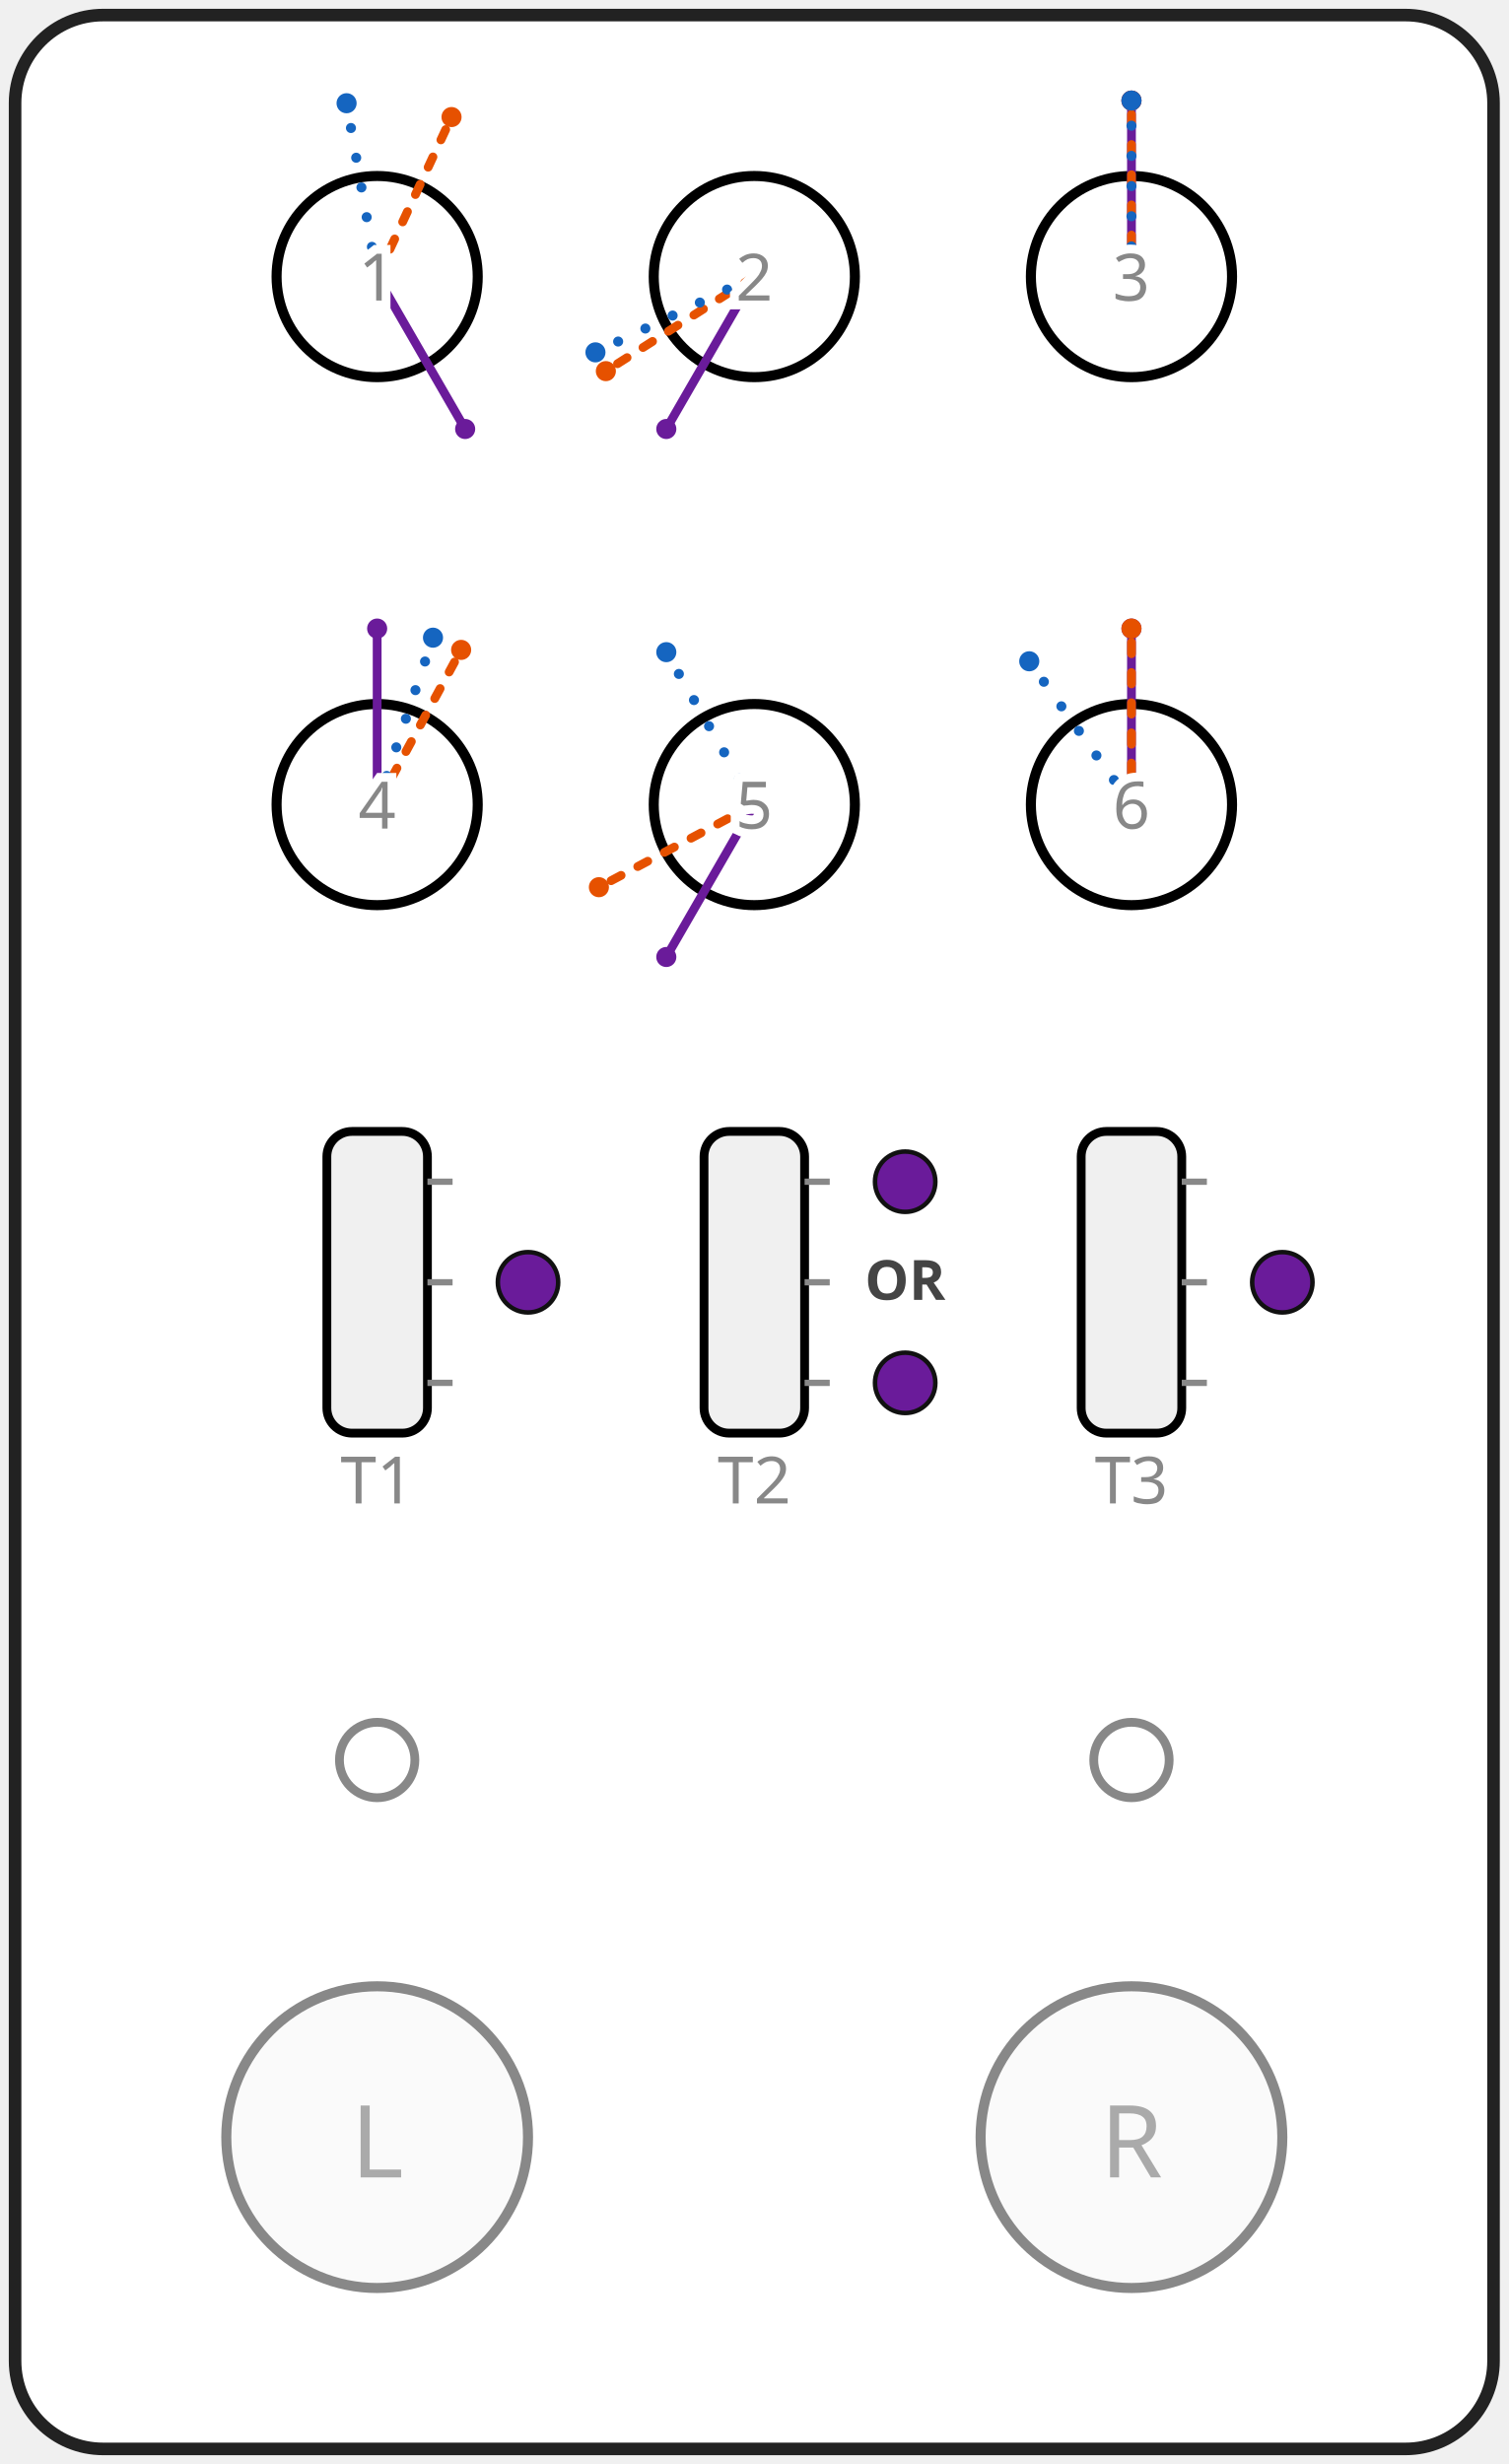
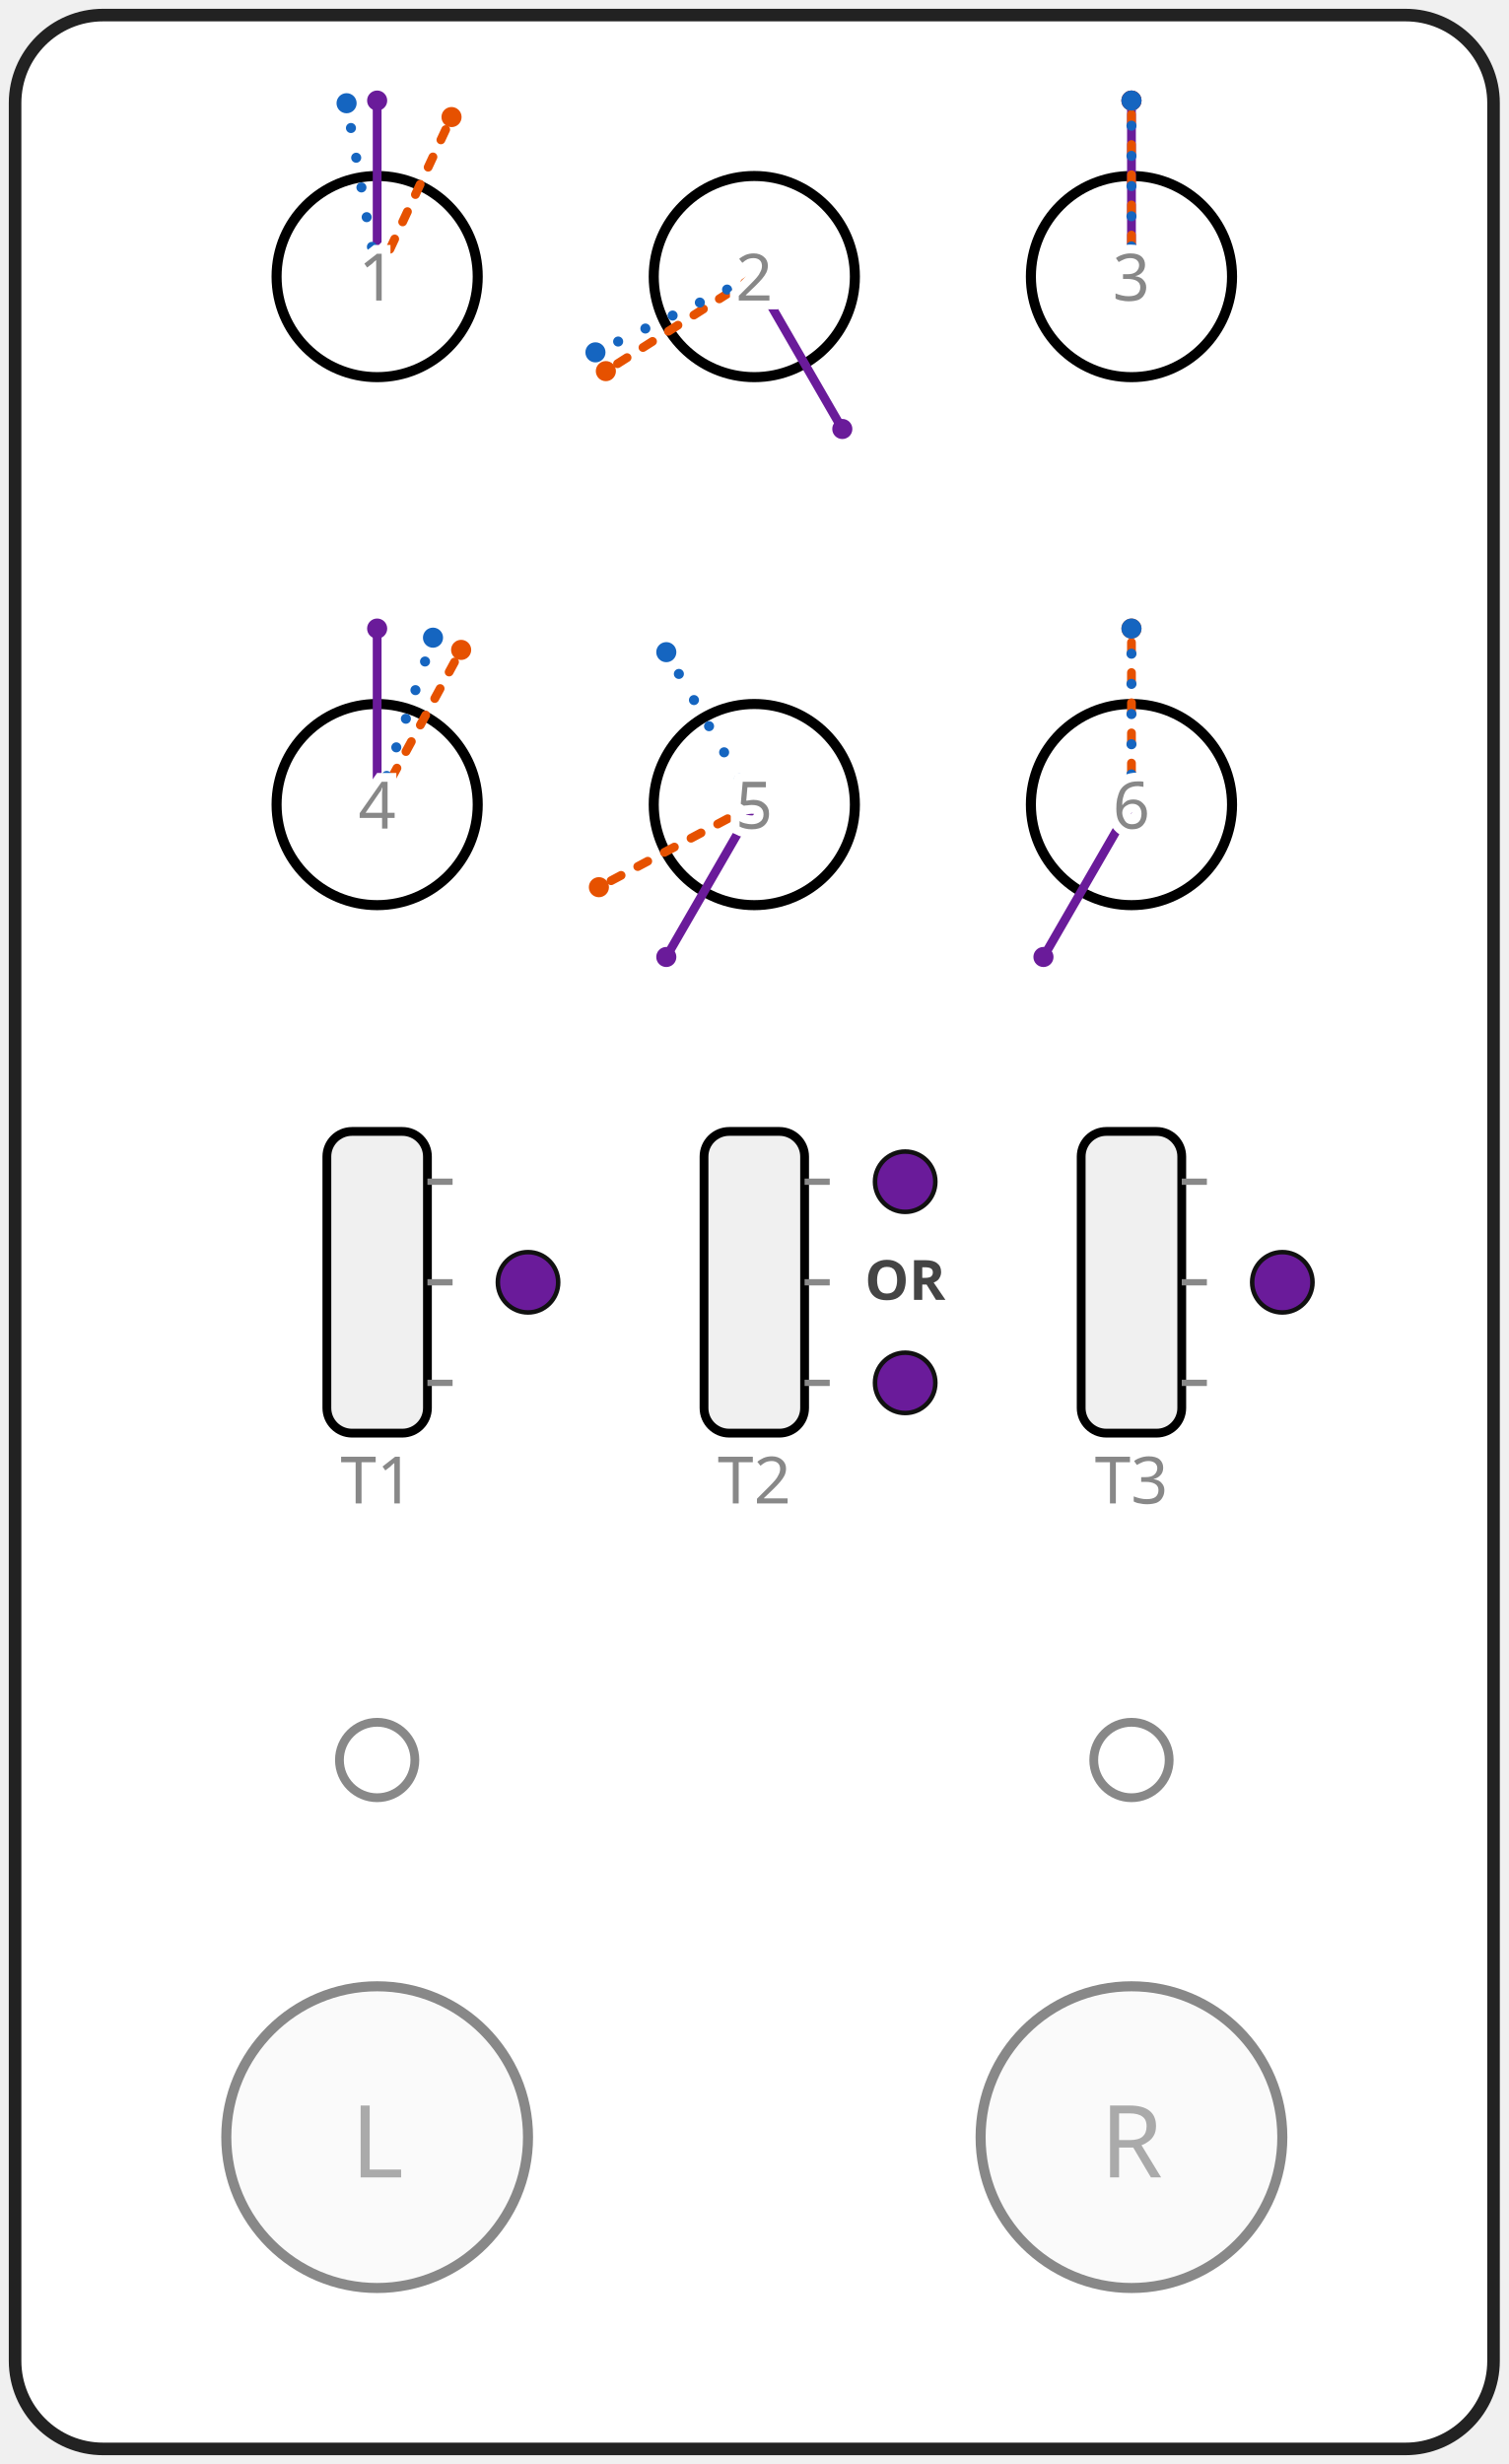
<svg xmlns="http://www.w3.org/2000/svg" viewBox="0 0 60 98" width="60mm" height="98mm">
  <style>text.kn{font-family:sans-serif;font-size:2.6px;text-anchor:middle;fill:#888;stroke:#fff;stroke-width:0.7;paint-order:stroke fill}text.fs{font-family:sans-serif;font-size:4px;text-anchor:middle;fill:#aaa}text.orlab{font-family:sans-serif;font-size:2.2px;font-weight:bold;text-anchor:middle;fill:#444}</style>
  <rect x="0.6" y="0.6" width="58.8" height="96.8" rx="3.5" fill="#fff" stroke="#222" stroke-width="0.5" />
  <g>
    <circle cx="15" cy="11" r="4" fill="#fff" stroke="#000" stroke-width="0.4" />
  </g>
-   <line x1="15" y1="11" x2="18.500" y2="17.062" stroke="#6A1B9A" stroke-width="0.35" stroke-linecap="round" />
-   <circle cx="18.500" cy="17.062" r="0.4" fill="#6A1B9A" />
+   <line x1="15" y1="11" x2="15.000" y2="4.000" stroke="#6A1B9A" stroke-width="0.35" stroke-linecap="round" />
+   <circle cx="15.000" cy="4.000" r="0.4" fill="#6A1B9A" />
  <line x1="15" y1="11" x2="17.958" y2="4.656" stroke="#E65100" stroke-width="0.35" stroke-linecap="round" stroke-dasharray="0.45 0.75" />
  <circle cx="17.958" cy="4.656" r="0.4" fill="#E65100" />
  <line x1="15" y1="11" x2="13.784" y2="4.106" stroke="#1565C0" stroke-width="0.40" stroke-linecap="round" stroke-dasharray="0 1.2" />
  <circle cx="13.784" cy="4.106" r="0.4" fill="#1565C0" />
  <text x="15" y="11.95" class="kn">1</text>
  <g>
    <circle cx="30" cy="11" r="4" fill="#fff" stroke="#000" stroke-width="0.4" />
  </g>
-   <line x1="30" y1="11" x2="26.500" y2="17.062" stroke="#6A1B9A" stroke-width="0.35" stroke-linecap="round" />
-   <circle cx="26.500" cy="17.062" r="0.4" fill="#6A1B9A" />
+   <line x1="30" y1="11" x2="33.500" y2="17.062" stroke="#6A1B9A" stroke-width="0.35" stroke-linecap="round" />
+   <circle cx="33.500" cy="17.062" r="0.4" fill="#6A1B9A" />
  <line x1="30" y1="11" x2="24.096" y2="14.761" stroke="#E65100" stroke-width="0.35" stroke-linecap="round" stroke-dasharray="0.45 0.75" />
  <circle cx="24.096" cy="14.761" r="0.4" fill="#E65100" />
  <line x1="30" y1="11" x2="23.682" y2="14.014" stroke="#1565C0" stroke-width="0.40" stroke-linecap="round" stroke-dasharray="0 1.2" />
  <circle cx="23.682" cy="14.014" r="0.4" fill="#1565C0" />
  <text x="30" y="11.95" class="kn">2</text>
  <g>
    <circle cx="45" cy="11" r="4" fill="#fff" stroke="#000" stroke-width="0.4" />
  </g>
  <line x1="45" y1="11" x2="45.000" y2="4.000" stroke="#6A1B9A" stroke-width="0.35" stroke-linecap="round" />
  <circle cx="45.000" cy="4.000" r="0.4" fill="#6A1B9A" />
  <line x1="45" y1="11" x2="45.000" y2="4.000" stroke="#E65100" stroke-width="0.35" stroke-linecap="round" stroke-dasharray="0.45 0.75" />
  <circle cx="45.000" cy="4.000" r="0.4" fill="#E65100" />
  <line x1="45" y1="11" x2="45.000" y2="4.000" stroke="#1565C0" stroke-width="0.40" stroke-linecap="round" stroke-dasharray="0 1.2" />
  <circle cx="45.000" cy="4.000" r="0.4" fill="#1565C0" />
  <text x="45" y="11.95" class="kn">3</text>
  <g>
    <circle cx="15" cy="32" r="4" fill="#fff" stroke="#000" stroke-width="0.4" />
  </g>
  <line x1="15" y1="32" x2="15.000" y2="25.000" stroke="#6A1B9A" stroke-width="0.35" stroke-linecap="round" />
  <circle cx="15.000" cy="25.000" r="0.4" fill="#6A1B9A" />
  <line x1="15" y1="32" x2="18.340" y2="25.848" stroke="#E65100" stroke-width="0.35" stroke-linecap="round" stroke-dasharray="0.45 0.75" />
  <circle cx="18.340" cy="25.848" r="0.4" fill="#E65100" />
  <line x1="15" y1="32" x2="17.221" y2="25.362" stroke="#1565C0" stroke-width="0.40" stroke-linecap="round" stroke-dasharray="0 1.2" />
  <circle cx="17.221" cy="25.362" r="0.4" fill="#1565C0" />
  <text x="15" y="32.95" class="kn">4</text>
  <g>
    <circle cx="30" cy="32" r="4" fill="#fff" stroke="#000" stroke-width="0.4" />
  </g>
  <line x1="30" y1="32" x2="26.500" y2="38.062" stroke="#6A1B9A" stroke-width="0.35" stroke-linecap="round" />
  <circle cx="26.500" cy="38.062" r="0.4" fill="#6A1B9A" />
  <line x1="30" y1="32" x2="23.819" y2="35.286" stroke="#E65100" stroke-width="0.35" stroke-linecap="round" stroke-dasharray="0.45 0.75" />
  <circle cx="23.819" cy="35.286" r="0.4" fill="#E65100" />
  <line x1="30" y1="32" x2="26.500" y2="25.938" stroke="#1565C0" stroke-width="0.40" stroke-linecap="round" stroke-dasharray="0 1.2" />
  <circle cx="26.500" cy="25.938" r="0.4" fill="#1565C0" />
  <text x="30" y="32.95" class="kn">5</text>
  <g>
    <circle cx="45" cy="32" r="4" fill="#fff" stroke="#000" stroke-width="0.4" />
  </g>
-   <line x1="45" y1="32" x2="45.000" y2="25.000" stroke="#6A1B9A" stroke-width="0.35" stroke-linecap="round" />
-   <circle cx="45.000" cy="25.000" r="0.4" fill="#6A1B9A" />
+   <line x1="45" y1="32" x2="41.500" y2="38.062" stroke="#6A1B9A" stroke-width="0.35" stroke-linecap="round" />
+   <circle cx="41.500" cy="38.062" r="0.4" fill="#6A1B9A" />
  <line x1="45" y1="32" x2="45.000" y2="25.000" stroke="#E65100" stroke-width="0.35" stroke-linecap="round" stroke-dasharray="0.45 0.75" />
  <circle cx="45.000" cy="25.000" r="0.4" fill="#E65100" />
-   <line x1="45" y1="32" x2="40.935" y2="26.301" stroke="#1565C0" stroke-width="0.40" stroke-linecap="round" stroke-dasharray="0 1.2" />
-   <circle cx="40.935" cy="26.301" r="0.4" fill="#1565C0" />
+   <line x1="45" y1="32" x2="45.000" y2="25.000" stroke="#1565C0" stroke-width="0.40" stroke-linecap="round" stroke-dasharray="0 1.2" />
+   <circle cx="45.000" cy="25.000" r="0.4" fill="#1565C0" />
  <text x="45" y="32.95" class="kn">6</text>
  <rect x="13" y="45" width="4" height="12" rx="1" fill="#f0f0f0" stroke="#000" stroke-width="0.35" />
  <line x1="17" y1="47" x2="18" y2="47" stroke="#888" stroke-width="0.25" />
  <line x1="17" y1="51" x2="18" y2="51" stroke="#888" stroke-width="0.25" />
  <line x1="17" y1="55" x2="18" y2="55" stroke="#888" stroke-width="0.25" />
  <text x="15" y="59.8" class="kn">T1</text>
  <circle cx="21.000" cy="51.000" r="1.20" fill="#6A1B9A" stroke="#111" stroke-width="0.18" />
  <rect x="28" y="45" width="4" height="12" rx="1" fill="#f0f0f0" stroke="#000" stroke-width="0.35" />
  <line x1="32" y1="47" x2="33" y2="47" stroke="#888" stroke-width="0.25" />
  <line x1="32" y1="51" x2="33" y2="51" stroke="#888" stroke-width="0.25" />
  <line x1="32" y1="55" x2="33" y2="55" stroke="#888" stroke-width="0.25" />
  <text x="30" y="59.8" class="kn">T2</text>
  <circle cx="36.000" cy="47.000" r="1.20" fill="#6A1B9A" stroke="#111" stroke-width="0.18" />
  <circle cx="36.000" cy="55.000" r="1.20" fill="#6A1B9A" stroke="#111" stroke-width="0.18" />
  <text x="36.00" y="51.70" class="orlab">OR</text>
  <rect x="43" y="45" width="4" height="12" rx="1" fill="#f0f0f0" stroke="#000" stroke-width="0.35" />
  <line x1="47" y1="47" x2="48" y2="47" stroke="#888" stroke-width="0.25" />
  <line x1="47" y1="51" x2="48" y2="51" stroke="#888" stroke-width="0.25" />
  <line x1="47" y1="55" x2="48" y2="55" stroke="#888" stroke-width="0.25" />
  <text x="45" y="59.8" class="kn">T3</text>
  <circle cx="51.000" cy="51.000" r="1.20" fill="#6A1B9A" stroke="#111" stroke-width="0.18" />
  <circle cx="15" cy="70" r="1.5" fill="#fff" stroke="#888" stroke-width="0.35" />
  <circle cx="45" cy="70" r="1.5" fill="#fff" stroke="#888" stroke-width="0.35" />
  <circle cx="15" cy="85" r="6" fill="#fafafa" stroke="#888" stroke-width="0.4" />
  <text x="15" y="86.6" class="fs">L</text>
  <circle cx="45" cy="85" r="6" fill="#fafafa" stroke="#888" stroke-width="0.4" />
  <text x="45" y="86.6" class="fs">R</text>
</svg>
